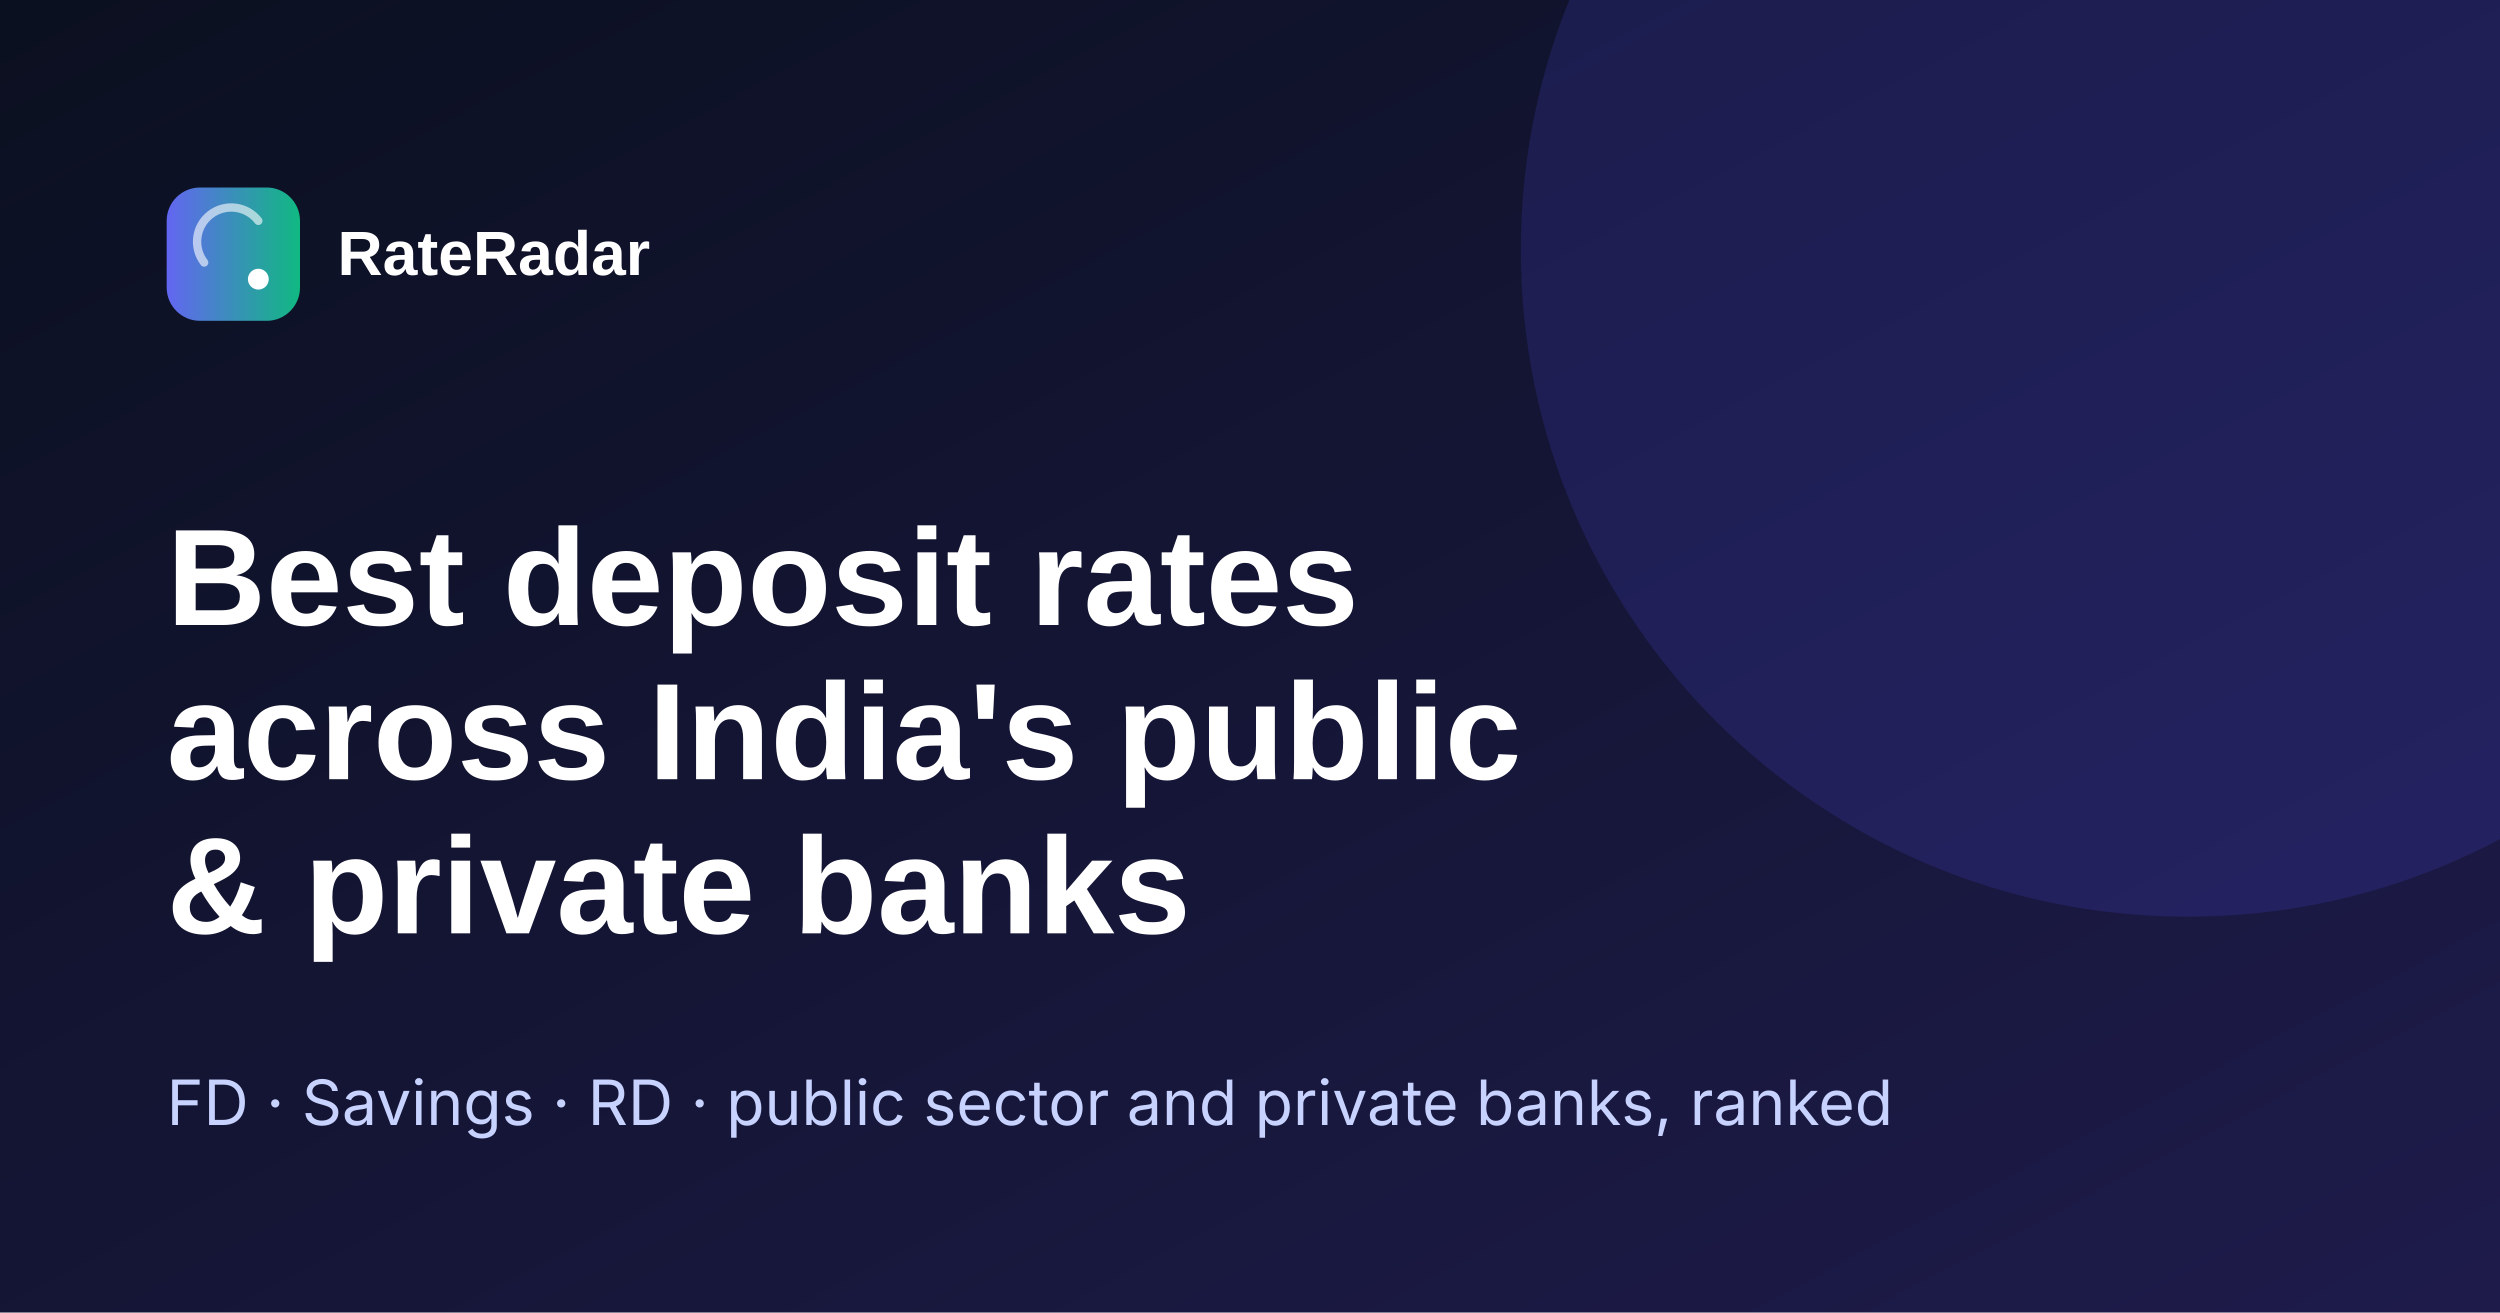
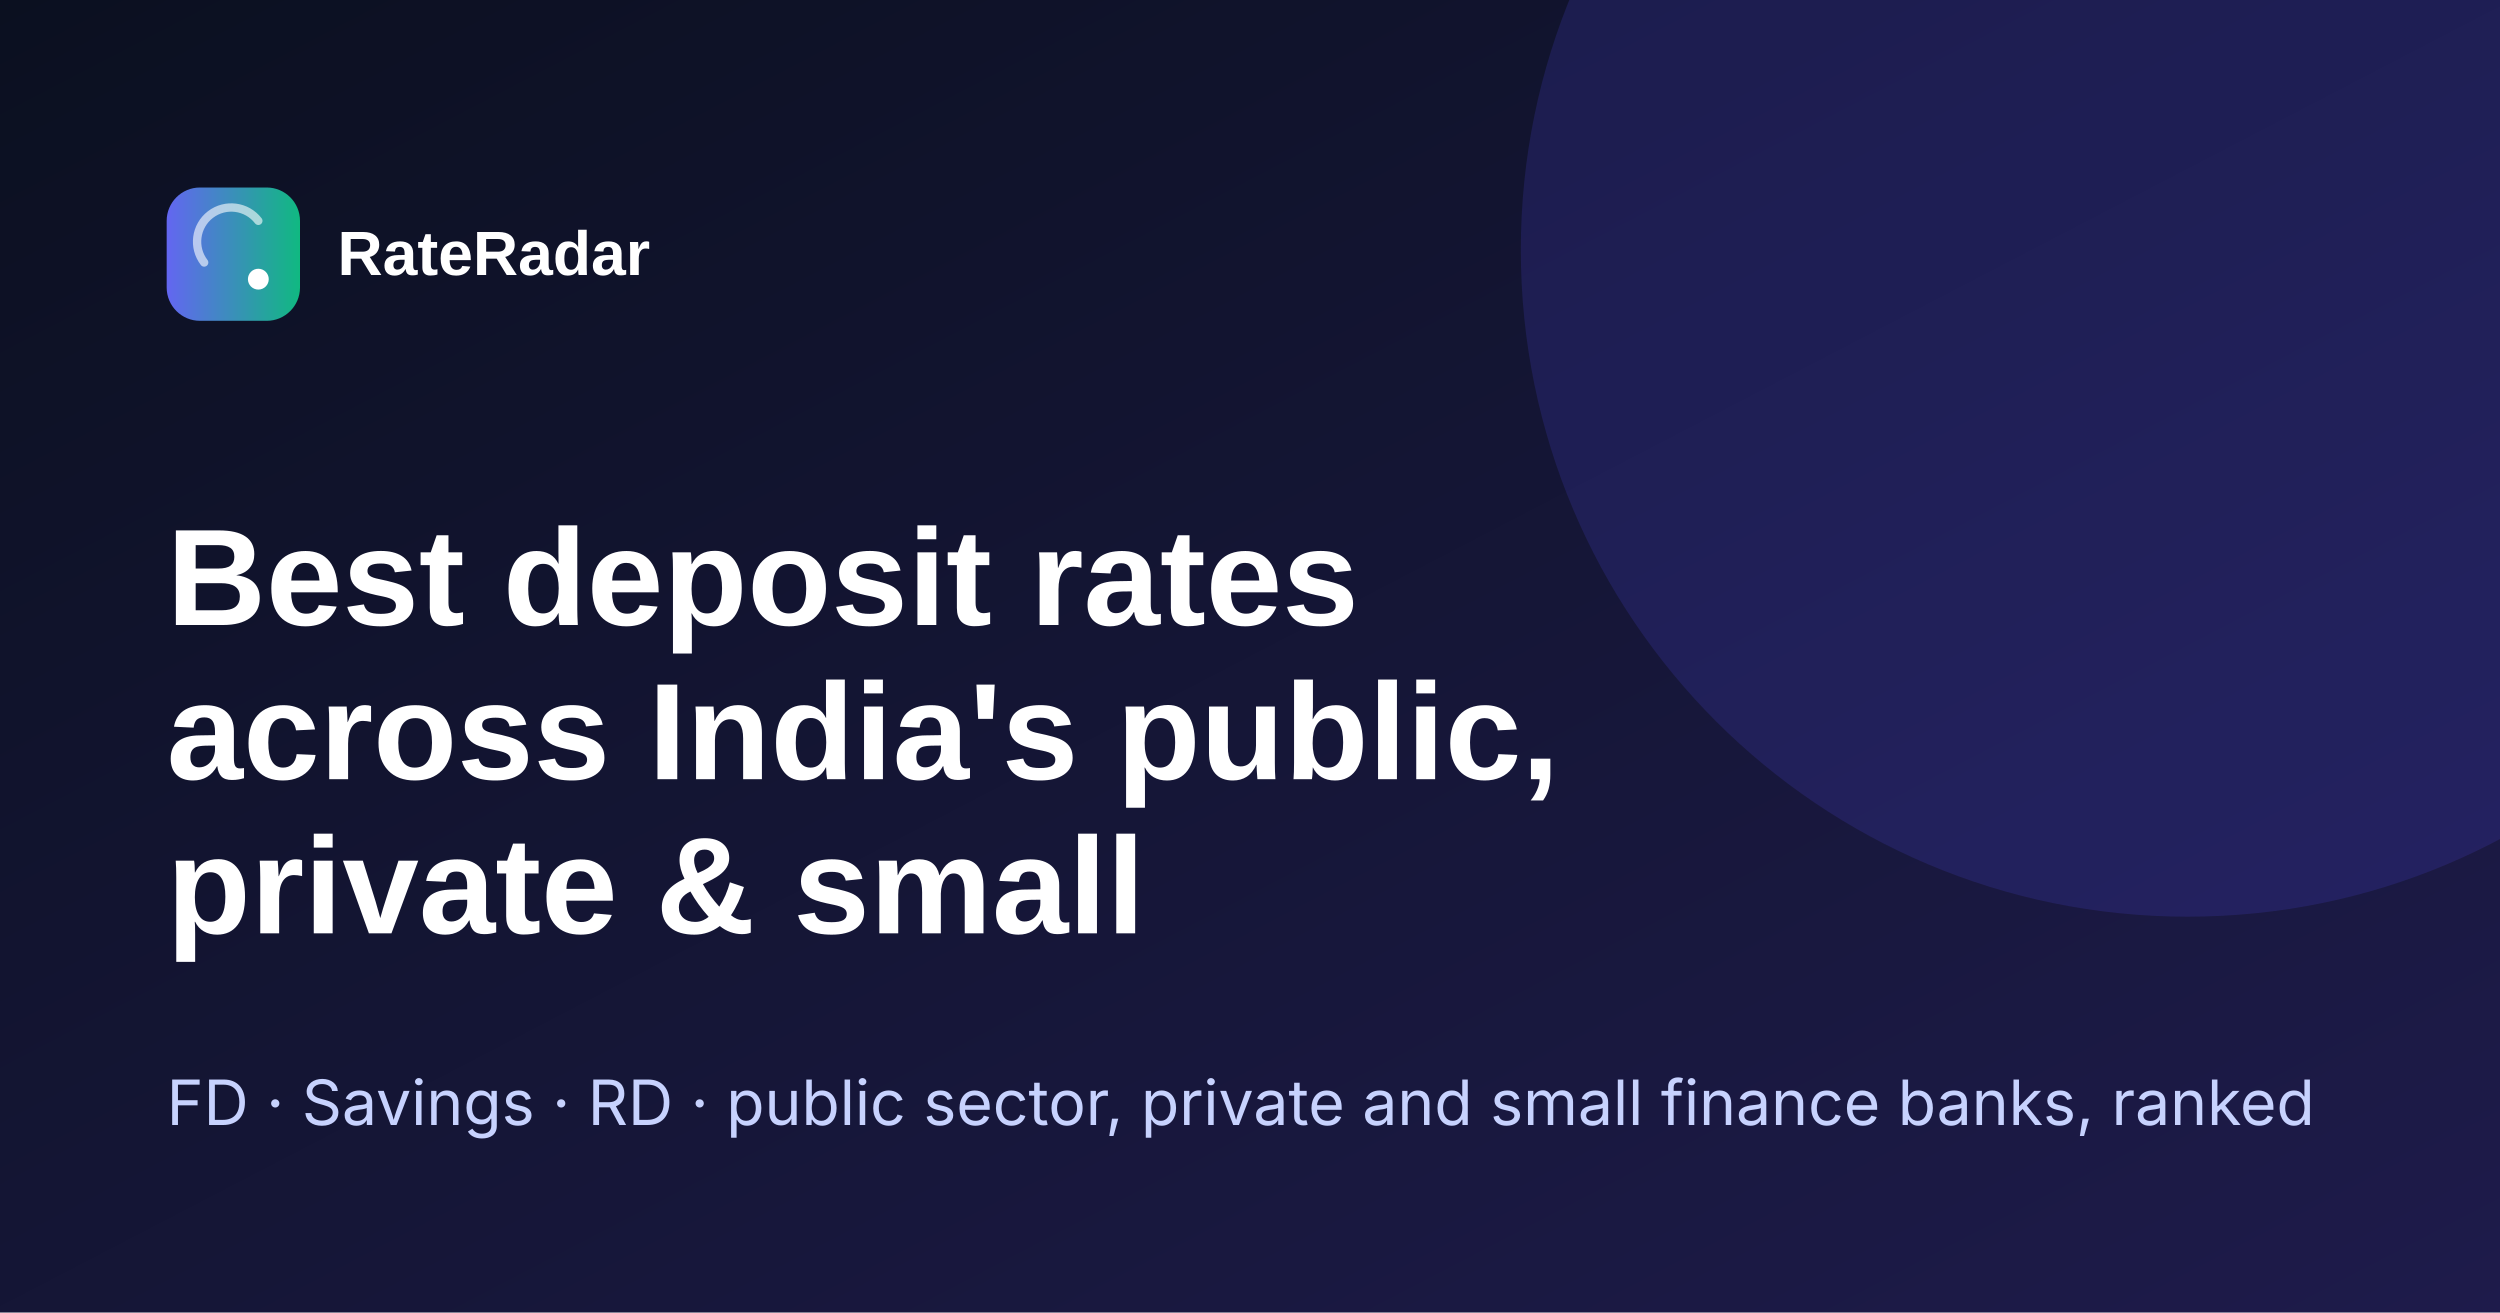
<svg xmlns="http://www.w3.org/2000/svg" width="1200" height="630" viewBox="0 0 1200 630">
  <defs>
    <linearGradient id="bg" x1="0" y1="0" x2="1" y2="1">
      <stop offset="0" stop-color="#0b1020" />
      <stop offset="1" stop-color="#1e1b4b" />
    </linearGradient>
    <linearGradient id="acc" x1="0" y1="0" x2="1" y2="0">
      <stop offset="0" stop-color="#6366f1" />
      <stop offset="1" stop-color="#10b981" />
    </linearGradient>
  </defs>
  <rect width="1200" height="630" fill="url(#bg)" />
  <circle cx="1050" cy="120" r="320" fill="#4f46e5" opacity="0.18" />
  <g transform="translate(80,90)">
    <rect width="64" height="64" rx="16" fill="url(#acc)" />
    <path d="M46 44 A16 16 0 0 1 72 24" transform="translate(-28,-8)" fill="none" stroke="white" stroke-width="4" stroke-linecap="round" opacity="0.6" />
    <circle cx="44" cy="44" r="5" fill="white" />
    <text x="82" y="42" font-family="Sora,Arial,sans-serif" font-size="30" font-weight="800" fill="#fff">RateRadar</text>
  </g>
  <text y="300" font-family="Sora,Arial,sans-serif" font-size="66" font-weight="800" fill="#ffffff">
    <tspan x="80" dy="0">Best deposit rates</tspan>
-     <tspan x="80" dy="74">across India's public</tspan>
-     <tspan x="80" dy="74">&amp; private banks</tspan>
+     <tspan x="80" dy="74">across India's public,</tspan>
+     <tspan x="80" dy="74">private &amp; small</tspan>
  </text>
-   <text x="80" y="540" font-family="Inter,Arial,sans-serif" font-size="30" fill="#c7d2fe">FD · Savings · RD · public sector and private banks, ranked</text>
+   <text x="80" y="540" font-family="Inter,Arial,sans-serif" font-size="30" fill="#c7d2fe">FD · Savings · RD · public sector, private and small finance banks, ranked</text>
</svg>
